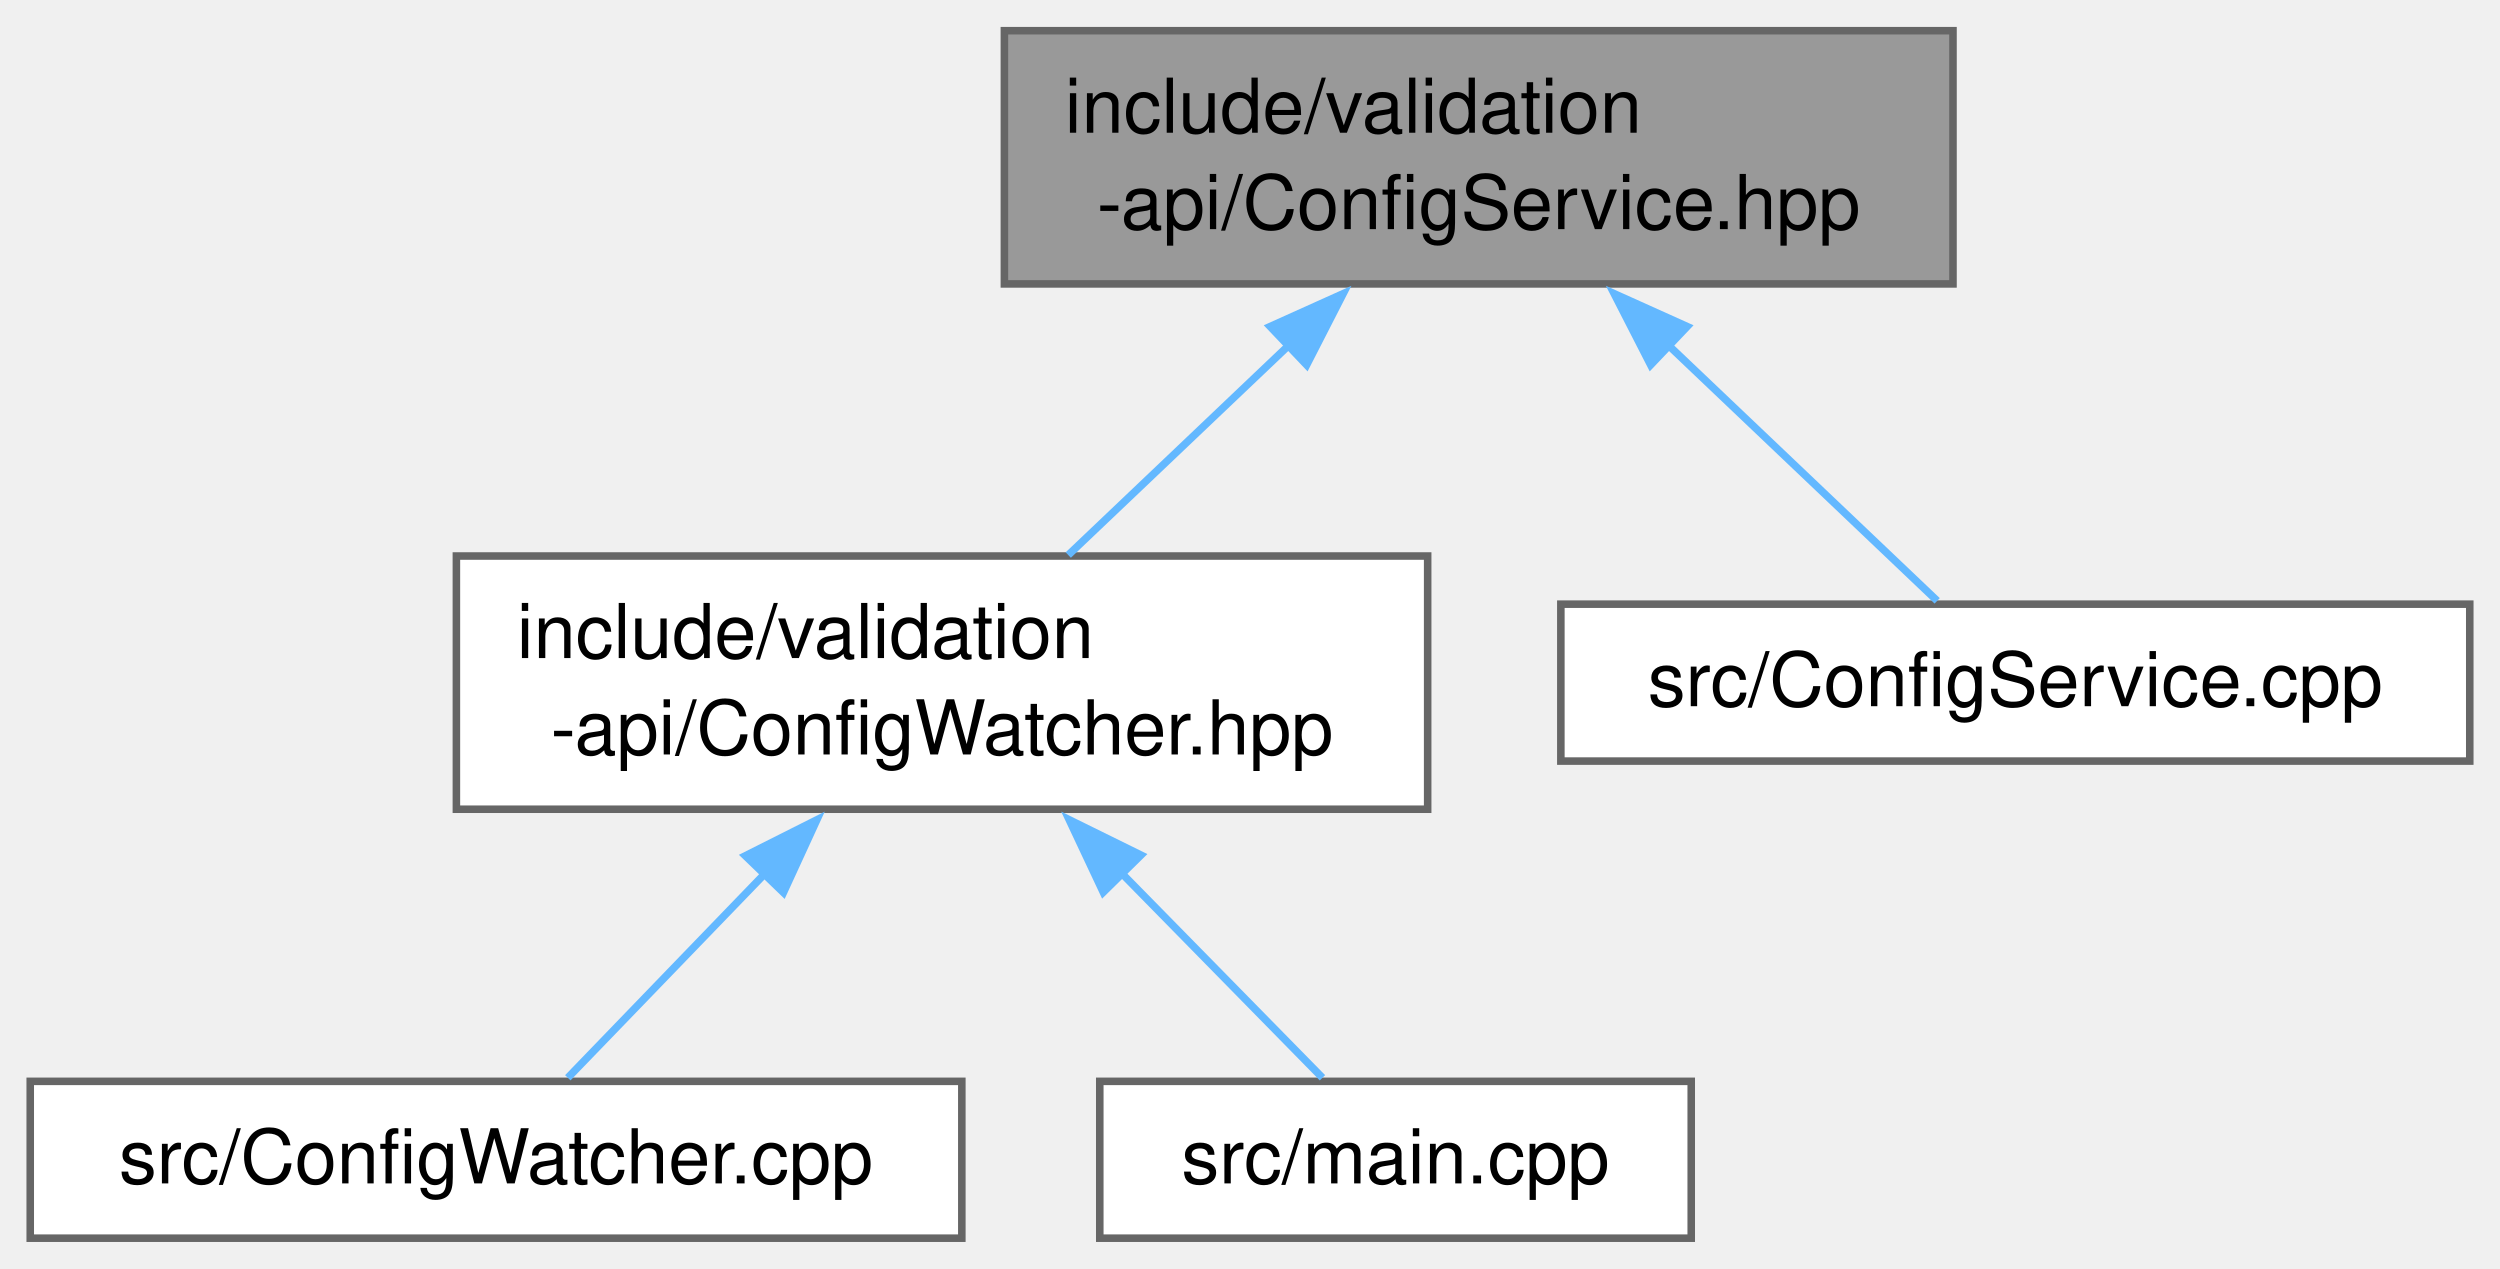
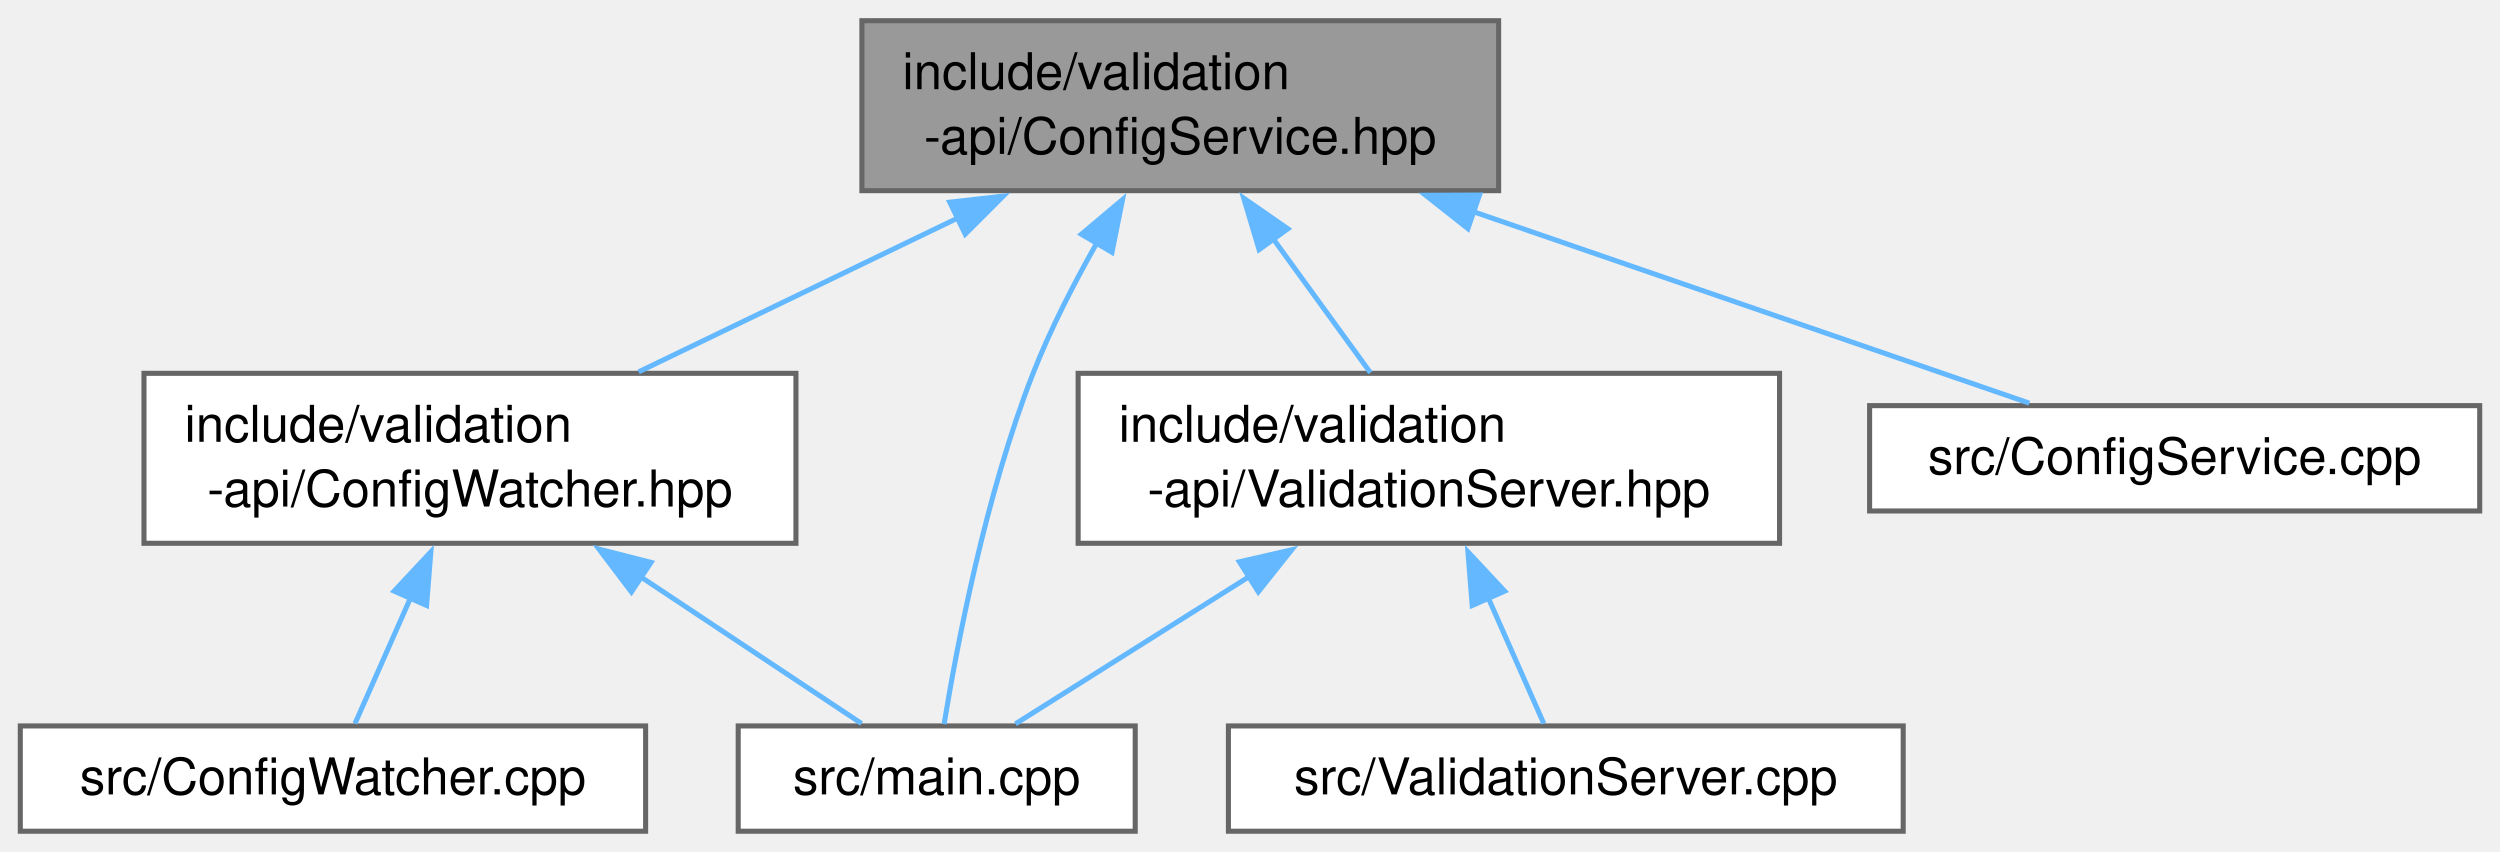
- <svg xmlns="http://www.w3.org/2000/svg" xmlns:xlink="http://www.w3.org/1999/xlink" width="331pt" height="168pt" viewBox="0.00 0.00 330.75 167.75">
+ <svg xmlns="http://www.w3.org/2000/svg" xmlns:xlink="http://www.w3.org/1999/xlink" width="493pt" height="168pt" viewBox="0.00 0.00 492.75 167.75">
  <g id="graph0" class="graph" transform="scale(1 1) rotate(0) translate(4 163.75)">
    <g id="Node000001" class="node">
      <g id="a_Node000001">
        <a xlink:title=" ">
-           <polygon fill="#999999" stroke="#666666" points="254.38,-159.75 128.88,-159.75 128.88,-126.25 254.38,-126.25 254.38,-159.75" />
-           <text text-anchor="start" x="136.88" y="-146.25" font-family="Helvetica,sans-Serif" font-size="10.00">include/validation</text>
-           <text text-anchor="middle" x="191.62" y="-133.5" font-family="Helvetica,sans-Serif" font-size="10.00">-api/ConfigService.hpp</text>
+           <polygon fill="#999999" stroke="#666666" points="291.38,-159.75 165.88,-159.75 165.88,-126.25 291.38,-126.25 291.38,-159.75" />
+           <text text-anchor="start" x="173.88" y="-146.25" font-family="Helvetica,sans-Serif" font-size="10.00">include/validation</text>
+           <text text-anchor="middle" x="228.62" y="-133.5" font-family="Helvetica,sans-Serif" font-size="10.00">-api/ConfigService.hpp</text>
        </a>
      </g>
    </g>
    <g id="Node000002" class="node">
      <g id="a_Node000002">
        <a xlink:href="ConfigWatcher_8hpp.html" target="_top" xlink:title=" ">
-           <polygon fill="white" stroke="#666666" points="184.88,-90.25 56.38,-90.25 56.38,-56.75 184.88,-56.75 184.88,-90.25" />
-           <text text-anchor="start" x="64.38" y="-76.75" font-family="Helvetica,sans-Serif" font-size="10.00">include/validation</text>
-           <text text-anchor="middle" x="120.62" y="-64" font-family="Helvetica,sans-Serif" font-size="10.00">-api/ConfigWatcher.hpp</text>
+           <polygon fill="white" stroke="#666666" points="152.88,-90.25 24.38,-90.25 24.38,-56.75 152.88,-56.75 152.88,-90.25" />
+           <text text-anchor="start" x="32.38" y="-76.75" font-family="Helvetica,sans-Serif" font-size="10.00">include/validation</text>
+           <text text-anchor="middle" x="88.62" y="-64" font-family="Helvetica,sans-Serif" font-size="10.00">-api/ConfigWatcher.hpp</text>
        </a>
      </g>
    </g>
    <g id="edge1_Node000001_Node000002" class="edge">
      <g id="a_edge1_Node000001_Node000002">
        <a xlink:title=" ">
-           <path fill="none" stroke="#63b8ff" d="M166.64,-118.25C156.93,-109.02 146.06,-98.69 137.33,-90.38" />
-           <polygon fill="#63b8ff" stroke="#63b8ff" points="164.04,-120.61 173.7,-124.96 168.87,-115.53 164.04,-120.61" />
+           <path fill="none" stroke="#63b8ff" d="M184.82,-120.88C164.49,-111.08 140.71,-99.61 121.88,-90.54" />
+           <polygon fill="#63b8ff" stroke="#63b8ff" points="183.2,-123.98 193.73,-125.17 186.24,-117.68 183.2,-123.98" />
+         </a>
+       </g>
+     </g>
+     <g id="Node000004" class="node">
+       <g id="a_Node000004">
+         <a xlink:href="main_8cpp.html" target="_top" xlink:title=" ">
+           <polygon fill="white" stroke="#666666" points="219.75,-20.75 141.5,-20.75 141.5,0 219.75,0 219.75,-20.75" />
+           <text text-anchor="middle" x="180.62" y="-7.25" font-family="Helvetica,sans-Serif" font-size="10.00">src/main.cpp</text>
+         </a>
+       </g>
+     </g>
+     <g id="edge8_Node000001_Node000004" class="edge">
+       <g id="a_edge8_Node000001_Node000004">
+         <a xlink:title=" ">
+           <path fill="none" stroke="#63b8ff" d="M212.18,-115.93C207.64,-107.92 203.02,-98.92 199.62,-90.25 190.22,-66.25 184.55,-36.26 182.08,-21.1" />
+           <polygon fill="#63b8ff" stroke="#63b8ff" points="209.14,-117.66 217.25,-124.49 215.17,-114.1 209.14,-117.66" />
        </a>
      </g>
    </g>
    <g id="Node000005" class="node">
      <g id="a_Node000005">
-         <a xlink:href="ConfigService_8cpp.html" target="_top" xlink:title=" ">
-           <polygon fill="white" stroke="#666666" points="322.75,-83.88 202.5,-83.88 202.5,-63.12 322.75,-63.12 322.75,-83.88" />
-           <text text-anchor="middle" x="262.62" y="-70.38" font-family="Helvetica,sans-Serif" font-size="10.00">src/ConfigService.cpp</text>
+         <a xlink:href="ValidationServer_8hpp.html" target="_top" xlink:title=" ">
+           <polygon fill="white" stroke="#666666" points="346.75,-90.25 208.5,-90.25 208.5,-56.75 346.75,-56.75 346.75,-90.25" />
+           <text text-anchor="start" x="216.5" y="-76.75" font-family="Helvetica,sans-Serif" font-size="10.00">include/validation</text>
+           <text text-anchor="middle" x="277.62" y="-64" font-family="Helvetica,sans-Serif" font-size="10.00">-api/ValidationServer.hpp</text>
        </a>
      </g>
    </g>
    <g id="edge4_Node000001_Node000005" class="edge">
      <g id="a_edge4_Node000001_Node000005">
        <a xlink:title=" ">
-           <path fill="none" stroke="#63b8ff" d="M216.57,-118.29C228.84,-106.62 242.96,-93.2 252.29,-84.32" />
-           <polygon fill="#63b8ff" stroke="#63b8ff" points="214.38,-115.53 209.55,-124.96 219.21,-120.61 214.38,-115.53" />
+           <path fill="none" stroke="#63b8ff" d="M246.89,-116.84C253.32,-107.98 260.37,-98.27 266.1,-90.38" />
+           <polygon fill="#63b8ff" stroke="#63b8ff" points="244.17,-114.63 241.13,-124.78 249.83,-118.74 244.17,-114.63" />
+         </a>
+       </g>
+     </g>
+     <g id="Node000007" class="node">
+       <g id="a_Node000007">
+         <a xlink:href="ConfigService_8cpp.html" target="_top" xlink:title=" ">
+           <polygon fill="white" stroke="#666666" points="484.75,-83.88 364.5,-83.88 364.5,-63.12 484.75,-63.12 484.75,-83.88" />
+           <text text-anchor="middle" x="424.62" y="-70.38" font-family="Helvetica,sans-Serif" font-size="10.00">src/ConfigService.cpp</text>
+         </a>
+       </g>
+     </g>
+     <g id="edge7_Node000001_Node000007" class="edge">
+       <g id="a_edge7_Node000001_Node000007">
+         <a xlink:title=" ">
+           <path fill="none" stroke="#63b8ff" d="M286.45,-122.09C322.51,-109.67 367.33,-94.23 395.97,-84.37" />
+           <polygon fill="#63b8ff" stroke="#63b8ff" points="285.32,-118.77 277,-125.34 287.6,-125.39 285.32,-118.77" />
        </a>
      </g>
    </g>
    <g id="Node000003" class="node">
      <g id="a_Node000003">
        <a xlink:href="ConfigWatcher_8cpp.html" target="_top" xlink:title=" ">
          <polygon fill="white" stroke="#666666" points="123.25,-20.75 0,-20.75 0,0 123.25,0 123.25,-20.75" />
          <text text-anchor="middle" x="61.62" y="-7.25" font-family="Helvetica,sans-Serif" font-size="10.00">src/ConfigWatcher.cpp</text>
        </a>
      </g>
    </g>
    <g id="edge2_Node000002_Node000003" class="edge">
      <g id="a_edge2_Node000002_Node000003">
        <a xlink:title=" ">
-           <path fill="none" stroke="#63b8ff" d="M97.38,-48.42C88.22,-38.93 78.22,-28.56 71.12,-21.22" />
-           <polygon fill="#63b8ff" stroke="#63b8ff" points="94.61,-50.59 104.07,-55.35 99.65,-45.73 94.61,-50.59" />
-         </a>
-       </g>
-     </g>
-     <g id="Node000004" class="node">
-       <g id="a_Node000004">
-         <a xlink:href="main_8cpp.html" target="_top" xlink:title=" ">
-           <polygon fill="white" stroke="#666666" points="219.75,-20.75 141.5,-20.75 141.5,0 219.75,0 219.75,-20.75" />
-           <text text-anchor="middle" x="180.62" y="-7.25" font-family="Helvetica,sans-Serif" font-size="10.00">src/main.cpp</text>
+           <path fill="none" stroke="#63b8ff" d="M76.97,-46.11C73.07,-37.27 68.96,-27.97 65.97,-21.22" />
+           <polygon fill="#63b8ff" stroke="#63b8ff" points="73.68,-47.32 80.92,-55.06 80.08,-44.49 73.68,-47.32" />
        </a>
      </g>
    </g>
    <g id="edge3_Node000002_Node000004" class="edge">
      <g id="a_edge3_Node000002_Node000004">
        <a xlink:title=" ">
-           <path fill="none" stroke="#63b8ff" d="M144.26,-48.42C153.58,-38.93 163.75,-28.56 170.96,-21.22" />
-           <polygon fill="#63b8ff" stroke="#63b8ff" points="141.96,-45.77 137.45,-55.36 146.95,-50.68 141.96,-45.77" />
+           <path fill="none" stroke="#63b8ff" d="M122.28,-50.14C137.24,-40.2 154.08,-29.01 165.81,-21.22" />
+           <polygon fill="#63b8ff" stroke="#63b8ff" points="120.45,-47.15 114.06,-55.6 124.32,-52.98 120.45,-47.15" />
+         </a>
+       </g>
+     </g>
+     <g id="edge6_Node000005_Node000004" class="edge">
+       <g id="a_edge6_Node000005_Node000004">
+         <a xlink:title=" ">
+           <path fill="none" stroke="#63b8ff" d="M242.34,-50.27C226.48,-40.27 208.58,-28.99 196.16,-21.17" />
+           <polygon fill="#63b8ff" stroke="#63b8ff" points="240.28,-53.1 250.6,-55.47 244.01,-47.18 240.28,-53.1" />
+         </a>
+       </g>
+     </g>
+     <g id="Node000006" class="node">
+       <g id="a_Node000006">
+         <a xlink:href="ValidationServer_8cpp.html" target="_top" xlink:title=" ">
+           <polygon fill="white" stroke="#666666" points="371.12,-20.75 238.12,-20.75 238.12,0 371.12,0 371.12,-20.75" />
+           <text text-anchor="middle" x="304.62" y="-7.25" font-family="Helvetica,sans-Serif" font-size="10.00">src/ValidationServer.cpp</text>
+         </a>
+       </g>
+     </g>
+     <g id="edge5_Node000005_Node000006" class="edge">
+       <g id="a_edge5_Node000005_Node000006">
+         <a xlink:title=" ">
+           <path fill="none" stroke="#63b8ff" d="M289.28,-46.11C293.18,-37.27 297.29,-27.97 300.28,-21.22" />
+           <polygon fill="#63b8ff" stroke="#63b8ff" points="286.17,-44.49 285.33,-55.06 292.57,-47.32 286.17,-44.49" />
        </a>
      </g>
    </g>
  </g>
</svg>
